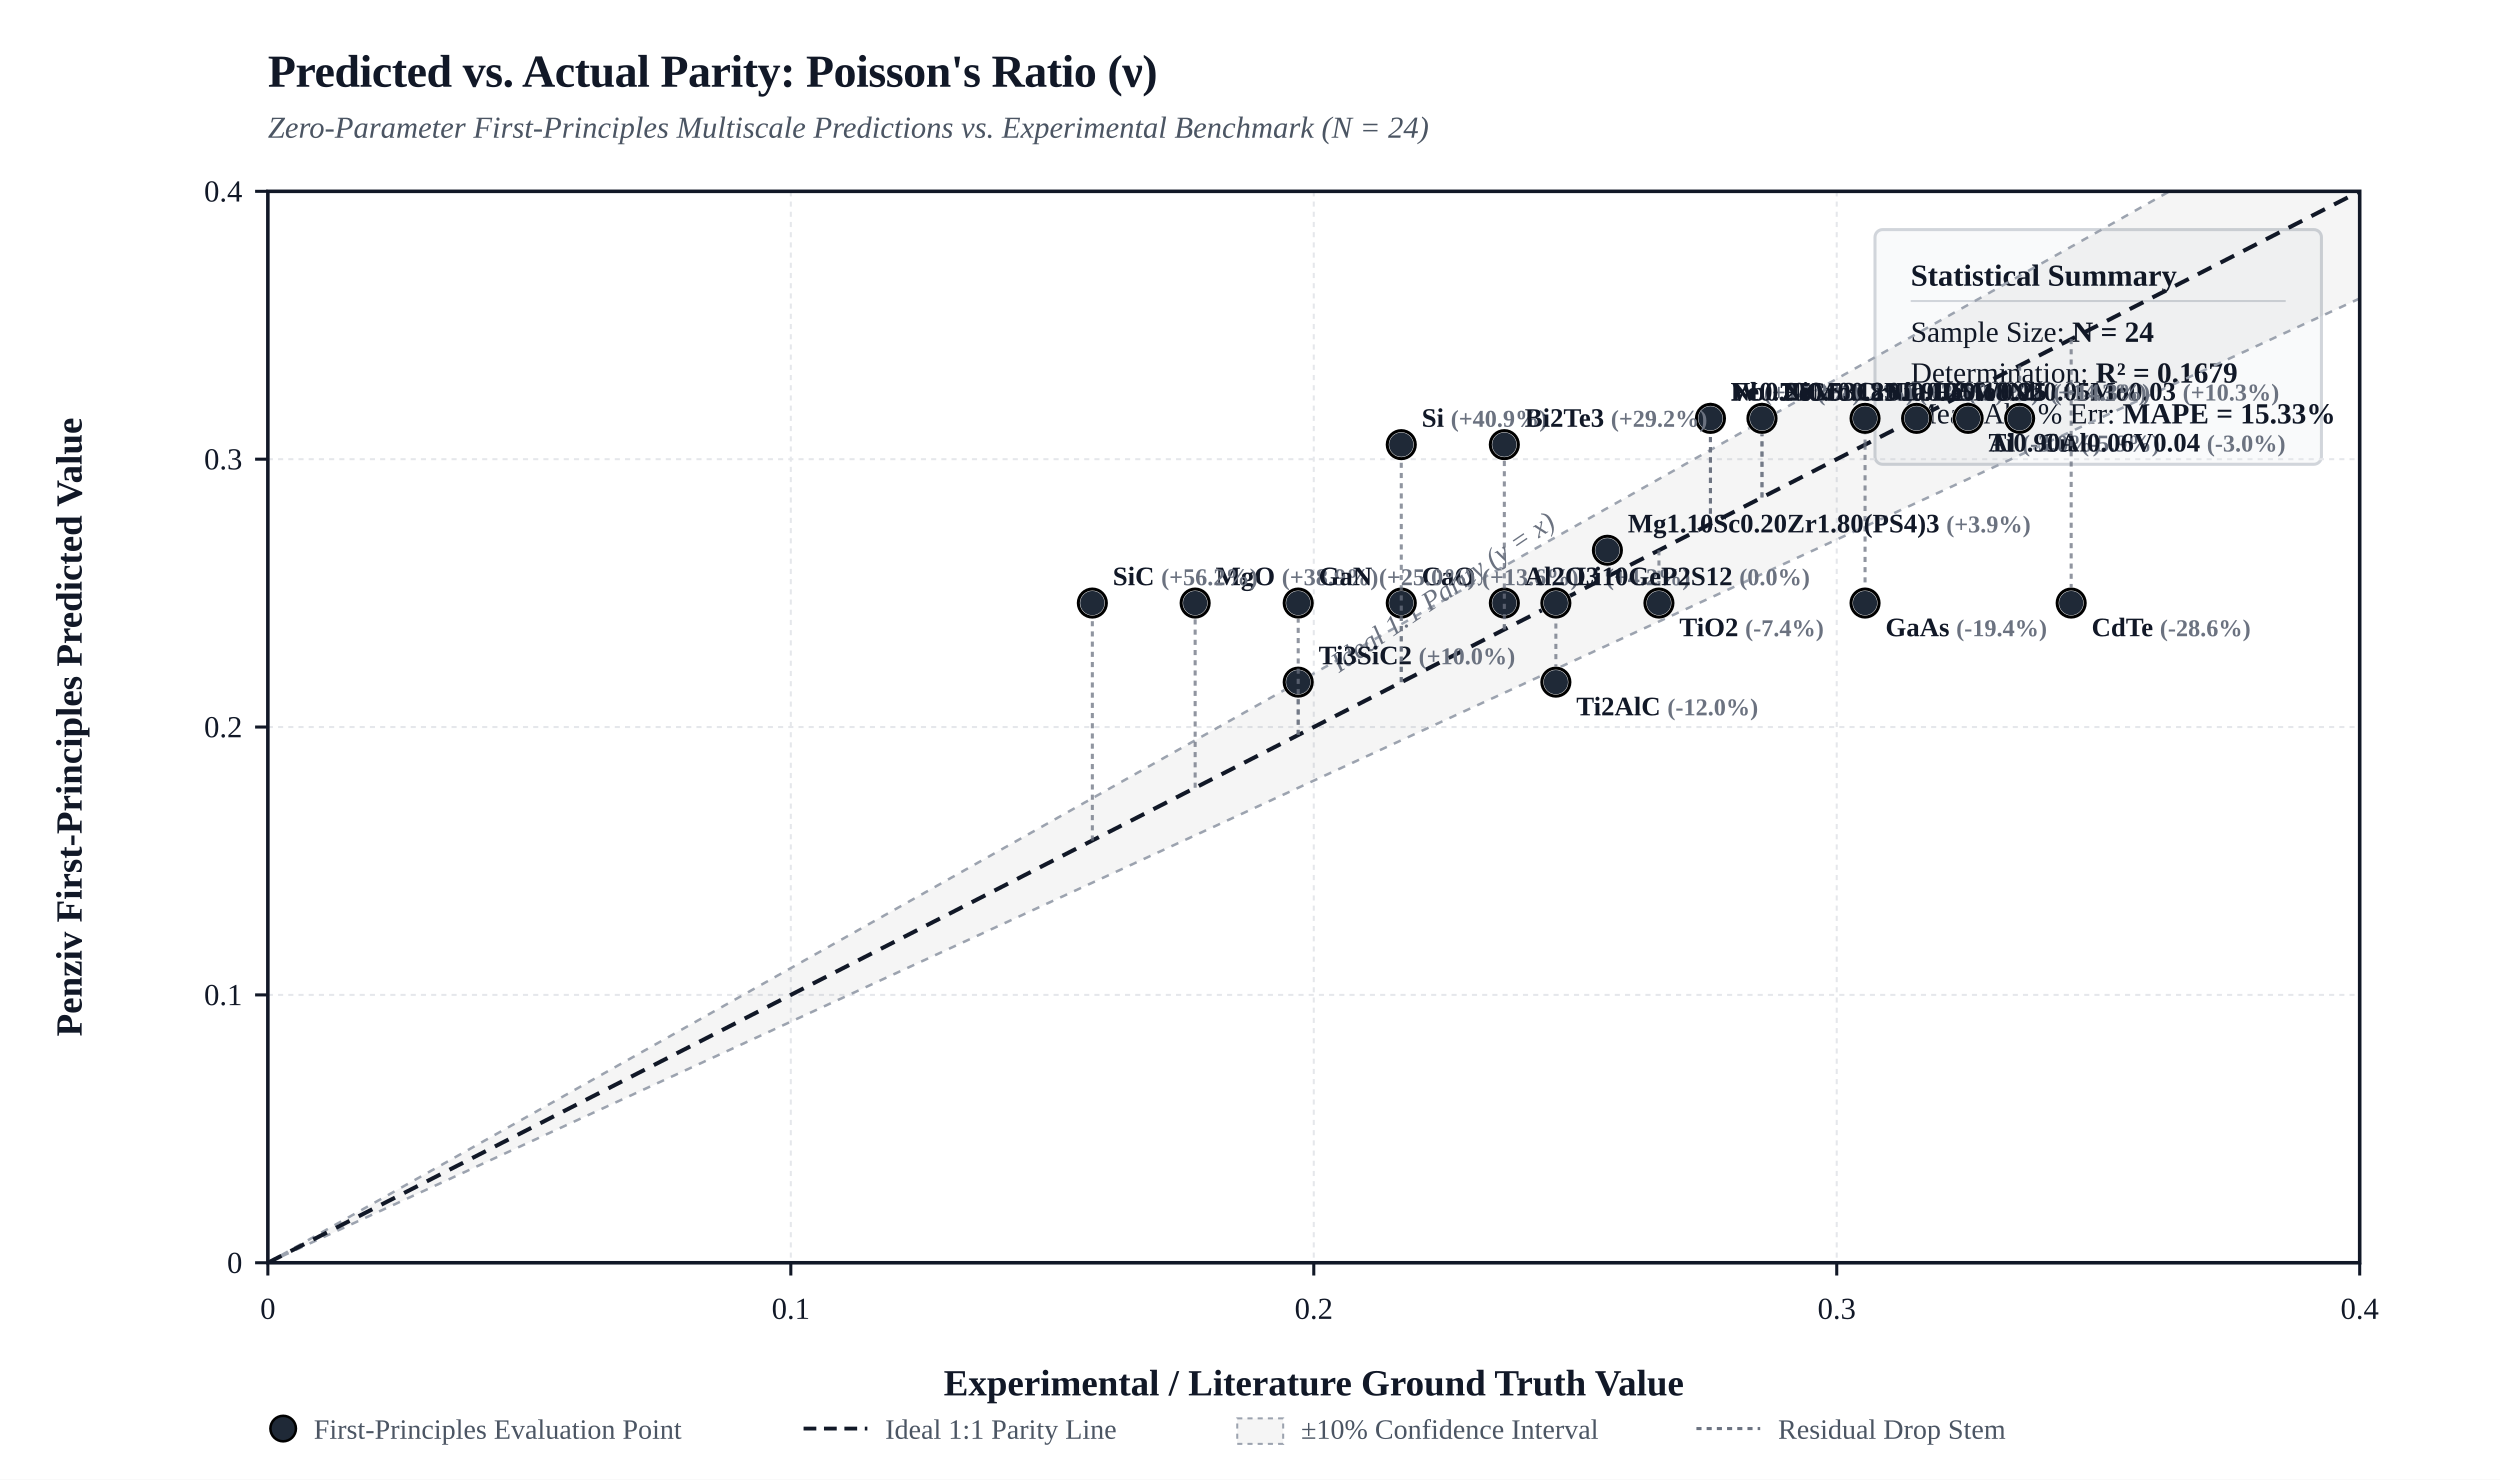
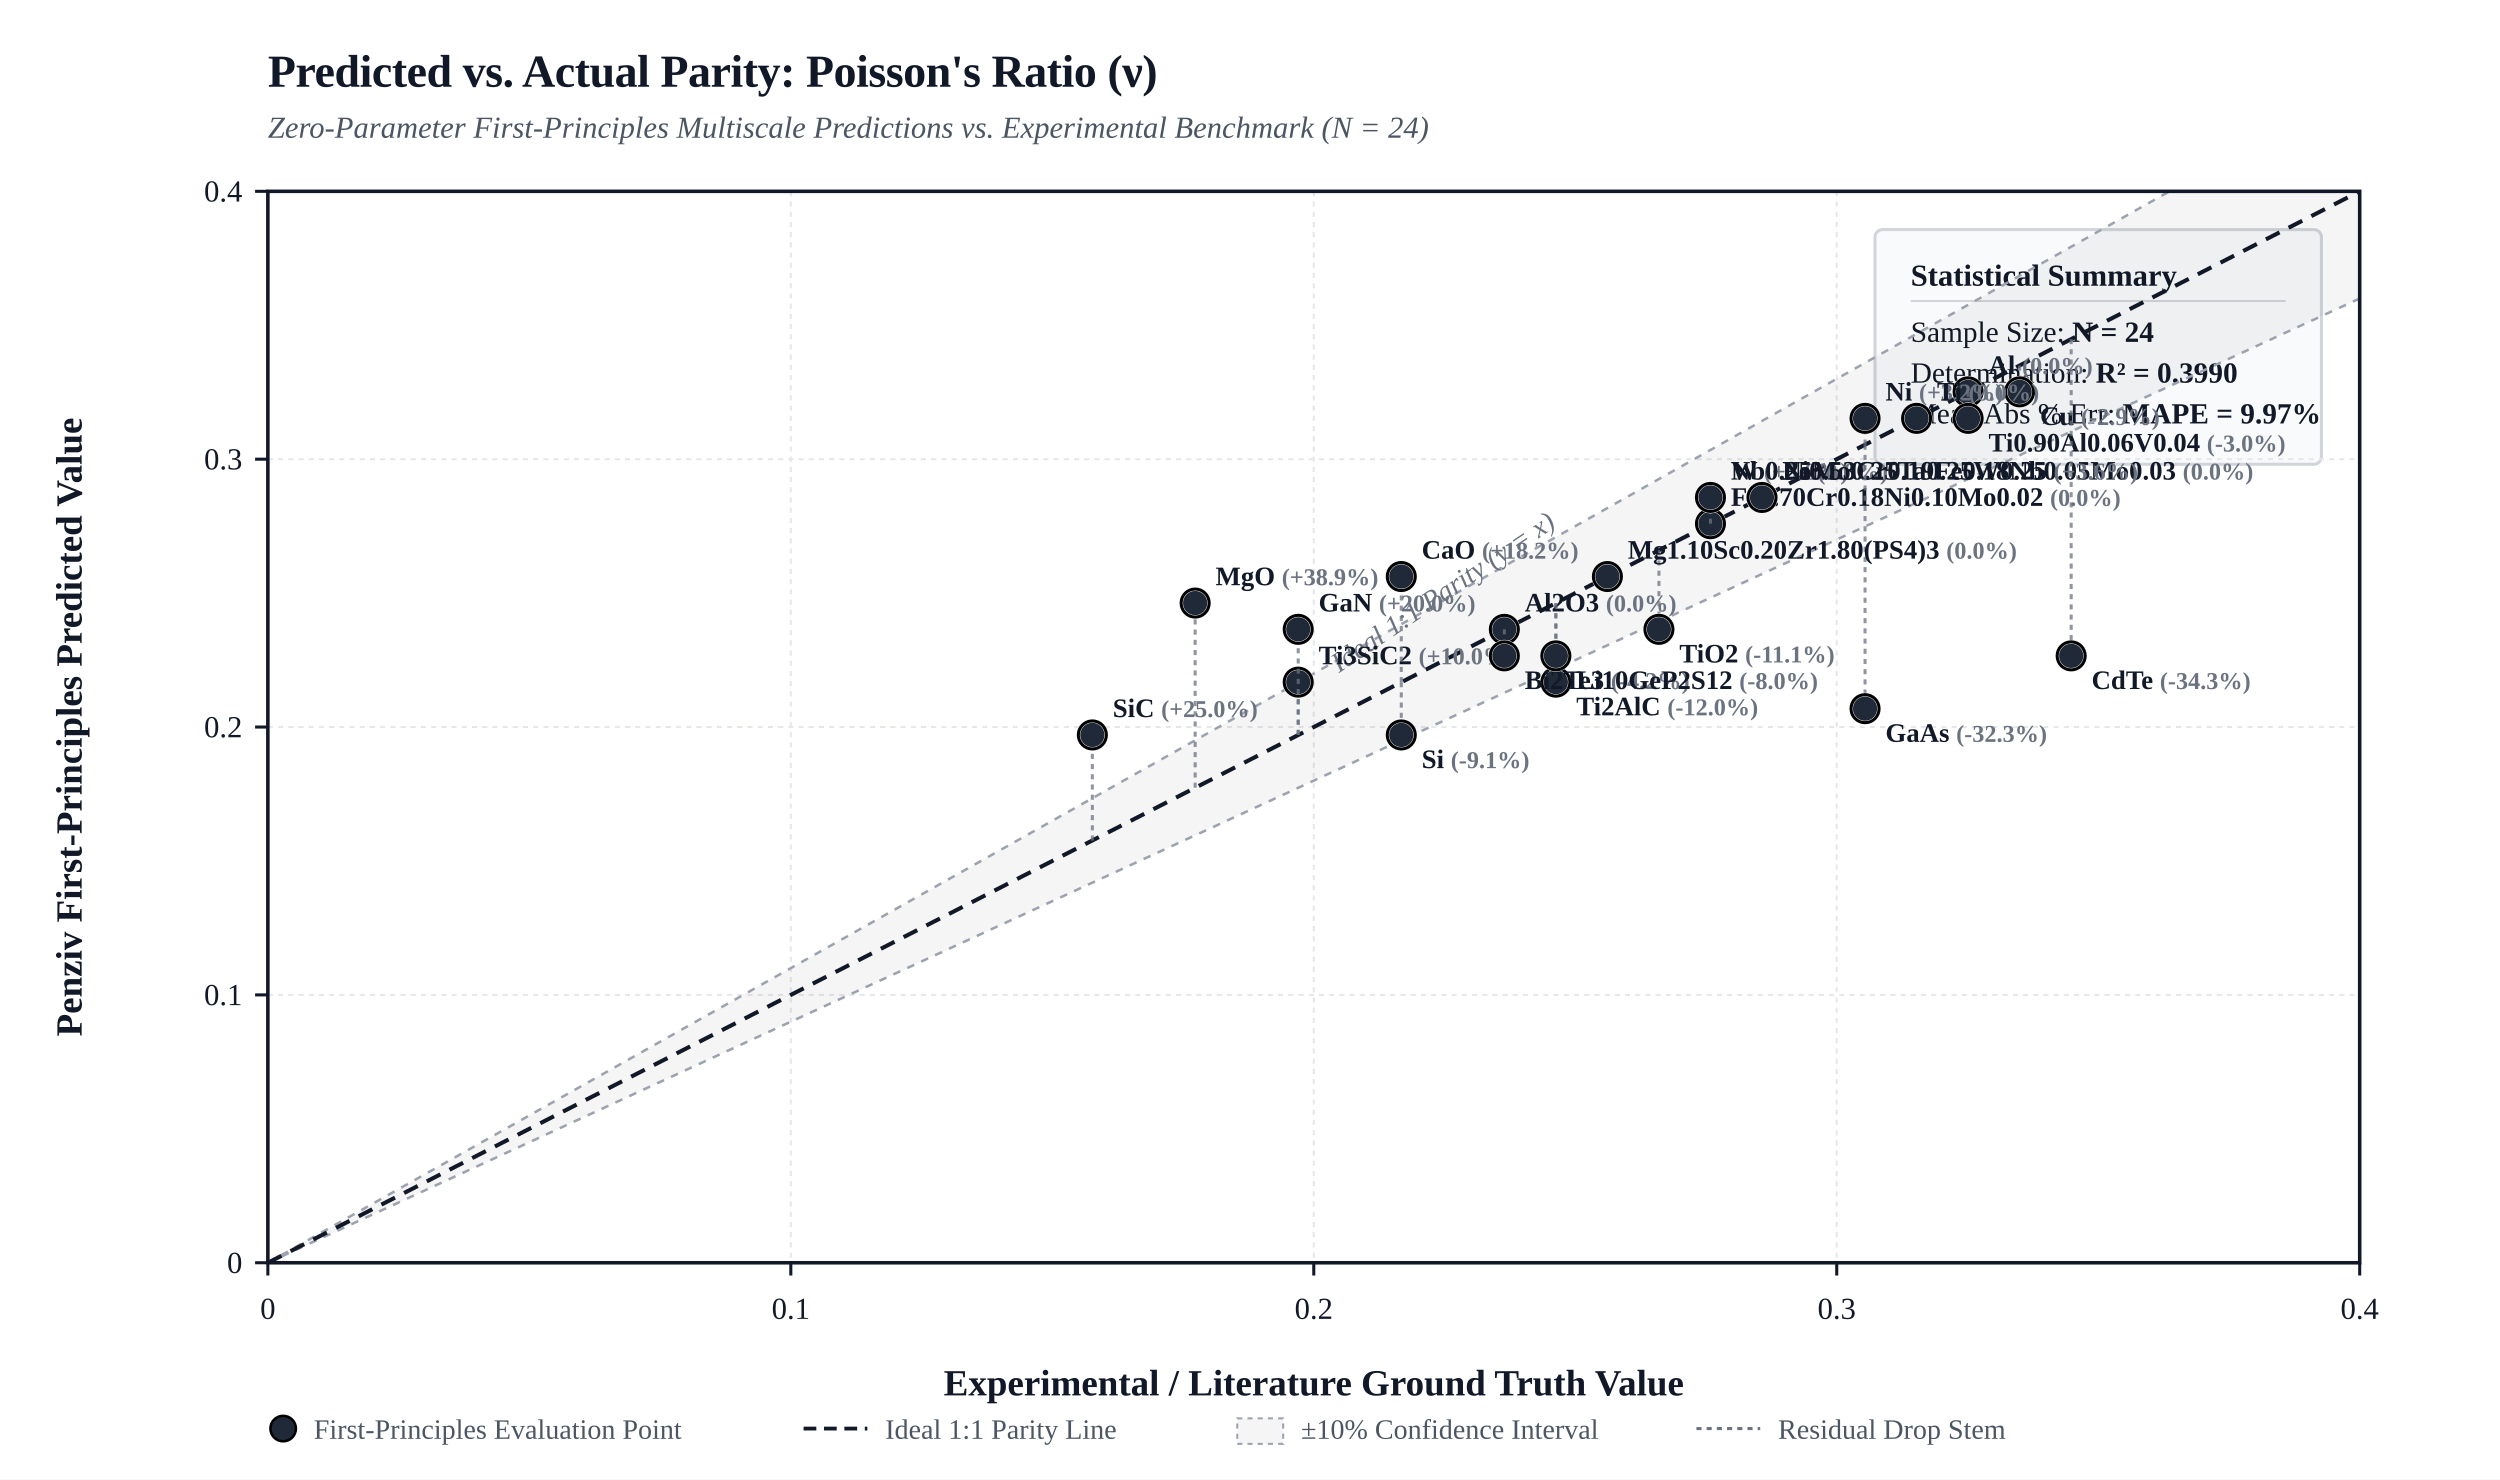
<svg xmlns="http://www.w3.org/2000/svg" viewBox="0 0 980 580" width="100%" height="auto" style="background-color: #FFFFFF; border: 1px solid #E5E7EB; border-radius: 4px; font-family: 'Times New Roman', Times, 'DejaVu Serif', 'TeX Gyre Termes', Georgia, serif;">
  <defs>
    <clipPath id="plotClip">
      <rect x="105" y="75" width="820" height="420" />
    </clipPath>
  </defs>
  <rect x="0" y="0" width="980" height="580" fill="#FFFFFF" />
  <text x="105" y="34" fill="#111827" font-size="18" font-weight="bold" letter-spacing="-0.01em">Predicted vs. Actual Parity: Poisson's Ratio (ν)</text>
  <text x="105" y="54" fill="#4B5563" font-size="12" font-style="italic">Zero-Parameter First-Principles Multiscale Predictions vs. Experimental Benchmark (N = 24)</text>
  <g transform="translate(735, 90)">
    <rect width="175" height="92" rx="3" fill="#F9FAFB" stroke="#D1D5DB" stroke-width="1.2" />
    <text x="14" y="22" fill="#111827" font-size="12" font-weight="bold">Statistical Summary</text>
    <line x1="14" y1="28" x2="161" y2="28" stroke="#D1D5DB" stroke-width="0.8" />
    <text x="14" y="44" fill="#111827" font-size="11.5">Sample Size: <tspan font-weight="bold">N = 24</tspan>
    </text>
-     <text x="14" y="60" fill="#111827" font-size="11.5">Determination: <tspan font-weight="bold">R² = 0.1679</tspan>
+     <text x="14" y="60" fill="#111827" font-size="11.5">Determination: <tspan font-weight="bold">R² = 0.3990</tspan>
    </text>
-     <text x="14" y="76" fill="#111827" font-size="11.5">Mean Abs % Err: <tspan font-weight="bold">MAPE = 15.33%</tspan>
+     <text x="14" y="76" fill="#111827" font-size="11.5">Mean Abs % Err: <tspan font-weight="bold">MAPE = 9.97%</tspan>
    </text>
  </g>
  <line x1="105.0" y1="75" x2="105.0" y2="495" stroke="#E5E7EB" stroke-width="0.8" stroke-dasharray="2,2" />
  <line x1="105" y1="495.0" x2="925" y2="495.0" stroke="#E5E7EB" stroke-width="0.8" stroke-dasharray="2,2" />
  <line x1="100" y1="495.0" x2="105" y2="495.0" stroke="#111827" stroke-width="1.2" />
  <text x="95" y="499.0" fill="#111827" font-size="12" font-weight="500" text-anchor="end">0</text>
  <line x1="105.0" y1="495" x2="105.0" y2="500" stroke="#111827" stroke-width="1.2" />
  <text x="105.0" y="517.0" fill="#111827" font-size="12" font-weight="500" text-anchor="middle">0</text>
  <line x1="310.0" y1="75" x2="310.0" y2="495" stroke="#E5E7EB" stroke-width="0.8" stroke-dasharray="2,2" />
  <line x1="105" y1="390.0" x2="925" y2="390.0" stroke="#E5E7EB" stroke-width="0.8" stroke-dasharray="2,2" />
  <line x1="100" y1="390.0" x2="105" y2="390.0" stroke="#111827" stroke-width="1.2" />
  <text x="95" y="394.0" fill="#111827" font-size="12" font-weight="500" text-anchor="end">0.1</text>
  <line x1="310.0" y1="495" x2="310.0" y2="500" stroke="#111827" stroke-width="1.2" />
  <text x="310.0" y="517.0" fill="#111827" font-size="12" font-weight="500" text-anchor="middle">0.1</text>
  <line x1="515.0" y1="75" x2="515.0" y2="495" stroke="#E5E7EB" stroke-width="0.8" stroke-dasharray="2,2" />
  <line x1="105" y1="285.0" x2="925" y2="285.0" stroke="#E5E7EB" stroke-width="0.8" stroke-dasharray="2,2" />
  <line x1="100" y1="285.0" x2="105" y2="285.0" stroke="#111827" stroke-width="1.2" />
  <text x="95" y="289.0" fill="#111827" font-size="12" font-weight="500" text-anchor="end">0.2</text>
  <line x1="515.0" y1="495" x2="515.0" y2="500" stroke="#111827" stroke-width="1.2" />
  <text x="515.0" y="517.0" fill="#111827" font-size="12" font-weight="500" text-anchor="middle">0.2</text>
  <line x1="720.0" y1="75" x2="720.0" y2="495" stroke="#E5E7EB" stroke-width="0.8" stroke-dasharray="2,2" />
  <line x1="105" y1="180.0" x2="925" y2="180.0" stroke="#E5E7EB" stroke-width="0.8" stroke-dasharray="2,2" />
  <line x1="100" y1="180.0" x2="105" y2="180.0" stroke="#111827" stroke-width="1.2" />
  <text x="95" y="184.0" fill="#111827" font-size="12" font-weight="500" text-anchor="end">0.3</text>
  <line x1="720.0" y1="495" x2="720.0" y2="500" stroke="#111827" stroke-width="1.2" />
  <text x="720.0" y="517.0" fill="#111827" font-size="12" font-weight="500" text-anchor="middle">0.3</text>
  <line x1="925.0" y1="75" x2="925.0" y2="495" stroke="#E5E7EB" stroke-width="0.8" stroke-dasharray="2,2" />
  <line x1="105" y1="75.0" x2="925" y2="75.0" stroke="#E5E7EB" stroke-width="0.8" stroke-dasharray="2,2" />
  <line x1="100" y1="75.0" x2="105" y2="75.0" stroke="#111827" stroke-width="1.2" />
  <text x="95" y="79.0" fill="#111827" font-size="12" font-weight="500" text-anchor="end">0.4</text>
  <line x1="925.0" y1="495" x2="925.0" y2="500" stroke="#111827" stroke-width="1.2" />
  <text x="925.0" y="517.0" fill="#111827" font-size="12" font-weight="500" text-anchor="middle">0.4</text>
  <polygon points="105.0,495.0 925.0,33.0 925.0,117.0 105.0,495.0" fill="rgba(0, 0, 0, 0.04)" clip-path="url(#plotClip)" />
  <line x1="105.0" y1="495.0" x2="925.0" y2="33.0" stroke="#9CA3AF" stroke-width="1.0" stroke-dasharray="3,3" clip-path="url(#plotClip)" />
  <line x1="105.0" y1="495.0" x2="925.0" y2="117.0" stroke="#9CA3AF" stroke-width="1.0" stroke-dasharray="3,3" clip-path="url(#plotClip)" />
  <line x1="105.0" y1="495.0" x2="925.0" y2="75.0" stroke="#111827" stroke-width="1.6" stroke-dasharray="6,4" clip-path="url(#plotClip)" />
  <text x="535.0" y="273.0" fill="#6B7280" font-size="11" font-style="italic" transform="rotate(-34 515.0 285.0)">Ideal 1:1 Parity (y = x)</text>
  <rect x="105" y="75" width="820" height="420" fill="none" stroke="#111827" stroke-width="1.4" />
  <text x="515.0" y="547.0" fill="#111827" font-size="14.5" font-weight="bold" text-anchor="middle">Experimental / Literature Ground Truth Value</text>
  <text x="32" y="285.0" fill="#111827" font-size="14.5" font-weight="bold" text-anchor="middle" transform="rotate(-90 32 285.0)">Penziv First-Principles Predicted Value</text>
-   <line x1="791.7" y1="143.3" x2="791.7" y2="164.0" stroke="#6B7280" stroke-width="1.2" stroke-dasharray="2,2" opacity="0.75" clip-path="url(#plotClip)" />
-   <circle cx="791.7" cy="164.0" r="5.5" fill="#1F2937" stroke="#FFFFFF" stroke-width="1.5" />
-   <circle cx="791.7" cy="164.0" r="5.5" fill="none" stroke="#000000" stroke-width="1.2" />
-   <text x="799.7" y="177.0" fill="#111827" font-size="10.5" font-weight="600" text-anchor="start">Cu <tspan fill="#6B7280" font-size="9.5">(-5.9%)</tspan>
+   <line x1="791.7" y1="143.3" x2="791.7" y2="153.6" stroke="#6B7280" stroke-width="1.2" stroke-dasharray="2,2" opacity="0.75" clip-path="url(#plotClip)" />
+   <circle cx="791.7" cy="153.6" r="5.5" fill="#1F2937" stroke="#FFFFFF" stroke-width="1.5" />
+   <circle cx="791.7" cy="153.6" r="5.5" fill="none" stroke="#000000" stroke-width="1.2" />
+   <text x="799.7" y="166.6" fill="#111827" font-size="10.5" font-weight="600" text-anchor="start">Cu <tspan fill="#6B7280" font-size="9.5">(-2.9%)</tspan>
  </text>
-   <line x1="771.5" y1="153.6" x2="771.5" y2="164.0" stroke="#6B7280" stroke-width="1.2" stroke-dasharray="2,2" opacity="0.75" clip-path="url(#plotClip)" />
-   <circle cx="771.5" cy="164.0" r="5.5" fill="#1F2937" stroke="#FFFFFF" stroke-width="1.5" />
-   <circle cx="771.5" cy="164.0" r="5.5" fill="none" stroke="#000000" stroke-width="1.2" />
-   <text x="779.5" y="177.0" fill="#111827" font-size="10.5" font-weight="600" text-anchor="start">Al <tspan fill="#6B7280" font-size="9.5">(-3.0%)</tspan>
+   <line x1="771.5" y1="153.6" x2="771.5" y2="153.6" stroke="#6B7280" stroke-width="1.2" stroke-dasharray="2,2" opacity="0.75" clip-path="url(#plotClip)" />
+   <circle cx="771.5" cy="153.6" r="5.5" fill="#1F2937" stroke="#FFFFFF" stroke-width="1.5" />
+   <circle cx="771.5" cy="153.6" r="5.5" fill="none" stroke="#000000" stroke-width="1.2" />
+   <text x="779.5" y="146.6" fill="#111827" font-size="10.5" font-weight="600" text-anchor="start">Al <tspan fill="#6B7280" font-size="9.5">(0.0%)</tspan>
  </text>
  <line x1="731.1" y1="174.3" x2="731.1" y2="164.0" stroke="#6B7280" stroke-width="1.2" stroke-dasharray="2,2" opacity="0.75" clip-path="url(#plotClip)" />
  <circle cx="731.1" cy="164.0" r="5.5" fill="#1F2937" stroke="#FFFFFF" stroke-width="1.5" />
  <circle cx="731.1" cy="164.0" r="5.5" fill="none" stroke="#000000" stroke-width="1.2" />
  <text x="739.1" y="157.0" fill="#111827" font-size="10.5" font-weight="600" text-anchor="start">Ni <tspan fill="#6B7280" font-size="9.5">(+3.2%)</tspan>
  </text>
  <line x1="751.3" y1="164.0" x2="751.3" y2="164.0" stroke="#6B7280" stroke-width="1.2" stroke-dasharray="2,2" opacity="0.75" clip-path="url(#plotClip)" />
  <circle cx="751.3" cy="164.0" r="5.5" fill="#1F2937" stroke="#FFFFFF" stroke-width="1.5" />
  <circle cx="751.3" cy="164.0" r="5.5" fill="none" stroke="#000000" stroke-width="1.2" />
  <text x="759.3" y="157.0" fill="#111827" font-size="10.5" font-weight="600" text-anchor="start">Ti <tspan fill="#6B7280" font-size="9.5">(0.0%)</tspan>
  </text>
-   <line x1="670.5" y1="205.3" x2="670.5" y2="164.0" stroke="#6B7280" stroke-width="1.2" stroke-dasharray="2,2" opacity="0.75" clip-path="url(#plotClip)" />
-   <circle cx="670.5" cy="164.0" r="5.5" fill="#1F2937" stroke="#FFFFFF" stroke-width="1.5" />
-   <circle cx="670.5" cy="164.0" r="5.5" fill="none" stroke="#000000" stroke-width="1.2" />
-   <text x="678.5" y="157.0" fill="#111827" font-size="10.5" font-weight="600" text-anchor="start">W <tspan fill="#6B7280" font-size="9.5">(+14.3%)</tspan>
+   <line x1="670.5" y1="205.3" x2="670.5" y2="195.0" stroke="#6B7280" stroke-width="1.2" stroke-dasharray="2,2" opacity="0.75" clip-path="url(#plotClip)" />
+   <circle cx="670.5" cy="195.0" r="5.5" fill="#1F2937" stroke="#FFFFFF" stroke-width="1.5" />
+   <circle cx="670.5" cy="195.0" r="5.5" fill="none" stroke="#000000" stroke-width="1.2" />
+   <text x="678.5" y="188.0" fill="#111827" font-size="10.5" font-weight="600" text-anchor="start">W <tspan fill="#6B7280" font-size="9.5">(+3.6%)</tspan>
  </text>
-   <line x1="690.7" y1="195.0" x2="690.7" y2="164.0" stroke="#6B7280" stroke-width="1.2" stroke-dasharray="2,2" opacity="0.75" clip-path="url(#plotClip)" />
-   <circle cx="690.7" cy="164.0" r="5.5" fill="#1F2937" stroke="#FFFFFF" stroke-width="1.5" />
-   <circle cx="690.7" cy="164.0" r="5.5" fill="none" stroke="#000000" stroke-width="1.2" />
-   <text x="698.7" y="157.0" fill="#111827" font-size="10.5" font-weight="600" text-anchor="start">Fe <tspan fill="#6B7280" font-size="9.5">(+10.3%)</tspan>
+   <line x1="690.7" y1="195.0" x2="690.7" y2="195.0" stroke="#6B7280" stroke-width="1.2" stroke-dasharray="2,2" opacity="0.75" clip-path="url(#plotClip)" />
+   <circle cx="690.7" cy="195.0" r="5.5" fill="#1F2937" stroke="#FFFFFF" stroke-width="1.5" />
+   <circle cx="690.7" cy="195.0" r="5.5" fill="none" stroke="#000000" stroke-width="1.2" />
+   <text x="698.7" y="188.0" fill="#111827" font-size="10.5" font-weight="600" text-anchor="start">Fe <tspan fill="#6B7280" font-size="9.5">(0.0%)</tspan>
  </text>
-   <line x1="670.5" y1="205.3" x2="670.5" y2="164.0" stroke="#6B7280" stroke-width="1.2" stroke-dasharray="2,2" opacity="0.75" clip-path="url(#plotClip)" />
-   <circle cx="670.5" cy="164.0" r="5.5" fill="#1F2937" stroke="#FFFFFF" stroke-width="1.5" />
-   <circle cx="670.5" cy="164.0" r="5.5" fill="none" stroke="#000000" stroke-width="1.2" />
-   <text x="678.5" y="157.0" fill="#111827" font-size="10.5" font-weight="600" text-anchor="start">Fe0.70Cr0.18Ni0.10Mo0.02 <tspan fill="#6B7280" font-size="9.5">(+14.3%)</tspan>
+   <line x1="670.5" y1="205.3" x2="670.5" y2="205.3" stroke="#6B7280" stroke-width="1.2" stroke-dasharray="2,2" opacity="0.75" clip-path="url(#plotClip)" />
+   <circle cx="670.5" cy="205.3" r="5.5" fill="#1F2937" stroke="#FFFFFF" stroke-width="1.5" />
+   <circle cx="670.5" cy="205.3" r="5.5" fill="none" stroke="#000000" stroke-width="1.2" />
+   <text x="678.5" y="198.3" fill="#111827" font-size="10.5" font-weight="600" text-anchor="start">Fe0.70Cr0.18Ni0.10Mo0.02 <tspan fill="#6B7280" font-size="9.5">(0.0%)</tspan>
  </text>
-   <line x1="690.7" y1="195.0" x2="690.7" y2="164.0" stroke="#6B7280" stroke-width="1.2" stroke-dasharray="2,2" opacity="0.75" clip-path="url(#plotClip)" />
-   <circle cx="690.7" cy="164.0" r="5.5" fill="#1F2937" stroke="#FFFFFF" stroke-width="1.5" />
-   <circle cx="690.7" cy="164.0" r="5.5" fill="none" stroke="#000000" stroke-width="1.2" />
-   <text x="698.7" y="157.0" fill="#111827" font-size="10.5" font-weight="600" text-anchor="start">Ni0.53Cr0.19Fe0.18Nb0.05Mo0.03 <tspan fill="#6B7280" font-size="9.5">(+10.3%)</tspan>
+   <line x1="690.7" y1="195.0" x2="690.7" y2="195.0" stroke="#6B7280" stroke-width="1.2" stroke-dasharray="2,2" opacity="0.75" clip-path="url(#plotClip)" />
+   <circle cx="690.7" cy="195.0" r="5.5" fill="#1F2937" stroke="#FFFFFF" stroke-width="1.5" />
+   <circle cx="690.7" cy="195.0" r="5.5" fill="none" stroke="#000000" stroke-width="1.2" />
+   <text x="698.7" y="188.0" fill="#111827" font-size="10.5" font-weight="600" text-anchor="start">Ni0.53Cr0.19Fe0.18Nb0.05Mo0.03 <tspan fill="#6B7280" font-size="9.5">(0.0%)</tspan>
  </text>
  <line x1="771.5" y1="153.6" x2="771.5" y2="164.0" stroke="#6B7280" stroke-width="1.2" stroke-dasharray="2,2" opacity="0.75" clip-path="url(#plotClip)" />
  <circle cx="771.5" cy="164.0" r="5.5" fill="#1F2937" stroke="#FFFFFF" stroke-width="1.5" />
  <circle cx="771.5" cy="164.0" r="5.5" fill="none" stroke="#000000" stroke-width="1.2" />
  <text x="779.5" y="177.0" fill="#111827" font-size="10.5" font-weight="600" text-anchor="start">Ti0.90Al0.06V0.04 <tspan fill="#6B7280" font-size="9.5">(-3.0%)</tspan>
  </text>
-   <line x1="670.5" y1="205.3" x2="670.5" y2="164.0" stroke="#6B7280" stroke-width="1.2" stroke-dasharray="2,2" opacity="0.75" clip-path="url(#plotClip)" />
-   <circle cx="670.5" cy="164.0" r="5.5" fill="#1F2937" stroke="#FFFFFF" stroke-width="1.5" />
-   <circle cx="670.5" cy="164.0" r="5.5" fill="none" stroke="#000000" stroke-width="1.2" />
-   <text x="678.5" y="157.0" fill="#111827" font-size="10.5" font-weight="600" text-anchor="start">Nb0.25Mo0.25Ta0.25W0.25 <tspan fill="#6B7280" font-size="9.5">(+14.3%)</tspan>
+   <line x1="670.5" y1="205.3" x2="670.5" y2="195.0" stroke="#6B7280" stroke-width="1.2" stroke-dasharray="2,2" opacity="0.75" clip-path="url(#plotClip)" />
+   <circle cx="670.5" cy="195.0" r="5.5" fill="#1F2937" stroke="#FFFFFF" stroke-width="1.5" />
+   <circle cx="670.5" cy="195.0" r="5.5" fill="none" stroke="#000000" stroke-width="1.2" />
+   <text x="678.5" y="188.0" fill="#111827" font-size="10.5" font-weight="600" text-anchor="start">Nb0.25Mo0.25Ta0.25W0.25 <tspan fill="#6B7280" font-size="9.5">(+3.6%)</tspan>
  </text>
  <line x1="508.9" y1="288.1" x2="508.9" y2="267.4" stroke="#6B7280" stroke-width="1.2" stroke-dasharray="2,2" opacity="0.75" clip-path="url(#plotClip)" />
  <circle cx="508.9" cy="267.4" r="5.5" fill="#1F2937" stroke="#FFFFFF" stroke-width="1.5" />
  <circle cx="508.9" cy="267.4" r="5.5" fill="none" stroke="#000000" stroke-width="1.2" />
  <text x="516.9" y="260.4" fill="#111827" font-size="10.5" font-weight="600" text-anchor="start">Ti3SiC2 <tspan fill="#6B7280" font-size="9.5">(+10.0%)</tspan>
  </text>
  <line x1="609.9" y1="236.4" x2="609.9" y2="267.4" stroke="#6B7280" stroke-width="1.2" stroke-dasharray="2,2" opacity="0.75" clip-path="url(#plotClip)" />
  <circle cx="609.9" cy="267.4" r="5.5" fill="#1F2937" stroke="#FFFFFF" stroke-width="1.5" />
  <circle cx="609.9" cy="267.4" r="5.5" fill="none" stroke="#000000" stroke-width="1.2" />
  <text x="617.9" y="280.4" fill="#111827" font-size="10.5" font-weight="600" text-anchor="start">Ti2AlC <tspan fill="#6B7280" font-size="9.5">(-12.0%)</tspan>
  </text>
-   <line x1="549.3" y1="267.4" x2="549.3" y2="236.4" stroke="#6B7280" stroke-width="1.2" stroke-dasharray="2,2" opacity="0.75" clip-path="url(#plotClip)" />
-   <circle cx="549.3" cy="236.4" r="5.5" fill="#1F2937" stroke="#FFFFFF" stroke-width="1.5" />
-   <circle cx="549.3" cy="236.4" r="5.5" fill="none" stroke="#000000" stroke-width="1.2" />
-   <text x="557.3" y="229.4" fill="#111827" font-size="10.5" font-weight="600" text-anchor="start">CaO <tspan fill="#6B7280" font-size="9.5">(+13.6%)</tspan>
+   <line x1="549.3" y1="267.4" x2="549.3" y2="226.0" stroke="#6B7280" stroke-width="1.2" stroke-dasharray="2,2" opacity="0.75" clip-path="url(#plotClip)" />
+   <circle cx="549.3" cy="226.0" r="5.5" fill="#1F2937" stroke="#FFFFFF" stroke-width="1.5" />
+   <circle cx="549.3" cy="226.0" r="5.5" fill="none" stroke="#000000" stroke-width="1.2" />
+   <text x="557.3" y="219.0" fill="#111827" font-size="10.5" font-weight="600" text-anchor="start">CaO <tspan fill="#6B7280" font-size="9.5">(+18.2%)</tspan>
  </text>
  <line x1="468.5" y1="308.8" x2="468.5" y2="236.4" stroke="#6B7280" stroke-width="1.2" stroke-dasharray="2,2" opacity="0.75" clip-path="url(#plotClip)" />
  <circle cx="468.5" cy="236.4" r="5.5" fill="#1F2937" stroke="#FFFFFF" stroke-width="1.5" />
  <circle cx="468.5" cy="236.4" r="5.5" fill="none" stroke="#000000" stroke-width="1.2" />
  <text x="476.5" y="229.4" fill="#111827" font-size="10.5" font-weight="600" text-anchor="start">MgO <tspan fill="#6B7280" font-size="9.5">(+38.9%)</tspan>
  </text>
-   <line x1="589.7" y1="246.7" x2="589.7" y2="236.4" stroke="#6B7280" stroke-width="1.2" stroke-dasharray="2,2" opacity="0.75" clip-path="url(#plotClip)" />
-   <circle cx="589.7" cy="236.4" r="5.5" fill="#1F2937" stroke="#FFFFFF" stroke-width="1.5" />
-   <circle cx="589.7" cy="236.4" r="5.5" fill="none" stroke="#000000" stroke-width="1.2" />
-   <text x="597.7" y="229.4" fill="#111827" font-size="10.5" font-weight="600" text-anchor="start">Al2O3 <tspan fill="#6B7280" font-size="9.5">(+4.2%)</tspan>
+   <line x1="589.7" y1="246.7" x2="589.7" y2="246.7" stroke="#6B7280" stroke-width="1.2" stroke-dasharray="2,2" opacity="0.75" clip-path="url(#plotClip)" />
+   <circle cx="589.7" cy="246.7" r="5.5" fill="#1F2937" stroke="#FFFFFF" stroke-width="1.5" />
+   <circle cx="589.7" cy="246.7" r="5.5" fill="none" stroke="#000000" stroke-width="1.2" />
+   <text x="597.7" y="239.7" fill="#111827" font-size="10.5" font-weight="600" text-anchor="start">Al2O3 <tspan fill="#6B7280" font-size="9.5">(0.0%)</tspan>
  </text>
-   <line x1="650.3" y1="215.7" x2="650.3" y2="236.4" stroke="#6B7280" stroke-width="1.2" stroke-dasharray="2,2" opacity="0.75" clip-path="url(#plotClip)" />
-   <circle cx="650.3" cy="236.4" r="5.5" fill="#1F2937" stroke="#FFFFFF" stroke-width="1.5" />
-   <circle cx="650.3" cy="236.4" r="5.5" fill="none" stroke="#000000" stroke-width="1.2" />
-   <text x="658.3" y="249.4" fill="#111827" font-size="10.5" font-weight="600" text-anchor="start">TiO2 <tspan fill="#6B7280" font-size="9.5">(-7.4%)</tspan>
+   <line x1="650.3" y1="215.7" x2="650.3" y2="246.7" stroke="#6B7280" stroke-width="1.2" stroke-dasharray="2,2" opacity="0.75" clip-path="url(#plotClip)" />
+   <circle cx="650.3" cy="246.7" r="5.5" fill="#1F2937" stroke="#FFFFFF" stroke-width="1.5" />
+   <circle cx="650.3" cy="246.7" r="5.5" fill="none" stroke="#000000" stroke-width="1.2" />
+   <text x="658.3" y="259.7" fill="#111827" font-size="10.5" font-weight="600" text-anchor="start">TiO2 <tspan fill="#6B7280" font-size="9.5">(-11.1%)</tspan>
  </text>
-   <line x1="428.2" y1="329.5" x2="428.2" y2="236.4" stroke="#6B7280" stroke-width="1.2" stroke-dasharray="2,2" opacity="0.75" clip-path="url(#plotClip)" />
-   <circle cx="428.2" cy="236.4" r="5.5" fill="#1F2937" stroke="#FFFFFF" stroke-width="1.5" />
-   <circle cx="428.2" cy="236.4" r="5.5" fill="none" stroke="#000000" stroke-width="1.2" />
-   <text x="436.2" y="229.4" fill="#111827" font-size="10.5" font-weight="600" text-anchor="start">SiC <tspan fill="#6B7280" font-size="9.5">(+56.2%)</tspan>
+   <line x1="428.2" y1="329.5" x2="428.2" y2="288.1" stroke="#6B7280" stroke-width="1.2" stroke-dasharray="2,2" opacity="0.75" clip-path="url(#plotClip)" />
+   <circle cx="428.2" cy="288.1" r="5.5" fill="#1F2937" stroke="#FFFFFF" stroke-width="1.5" />
+   <circle cx="428.2" cy="288.1" r="5.5" fill="none" stroke="#000000" stroke-width="1.2" />
+   <text x="436.2" y="281.1" fill="#111827" font-size="10.5" font-weight="600" text-anchor="start">SiC <tspan fill="#6B7280" font-size="9.5">(+25.0%)</tspan>
  </text>
-   <line x1="508.9" y1="288.1" x2="508.9" y2="236.4" stroke="#6B7280" stroke-width="1.2" stroke-dasharray="2,2" opacity="0.75" clip-path="url(#plotClip)" />
-   <circle cx="508.9" cy="236.4" r="5.5" fill="#1F2937" stroke="#FFFFFF" stroke-width="1.5" />
-   <circle cx="508.9" cy="236.4" r="5.5" fill="none" stroke="#000000" stroke-width="1.2" />
-   <text x="516.9" y="229.4" fill="#111827" font-size="10.5" font-weight="600" text-anchor="start">GaN <tspan fill="#6B7280" font-size="9.5">(+25.0%)</tspan>
+   <line x1="508.9" y1="288.1" x2="508.9" y2="246.7" stroke="#6B7280" stroke-width="1.2" stroke-dasharray="2,2" opacity="0.75" clip-path="url(#plotClip)" />
+   <circle cx="508.9" cy="246.7" r="5.5" fill="#1F2937" stroke="#FFFFFF" stroke-width="1.5" />
+   <circle cx="508.9" cy="246.7" r="5.5" fill="none" stroke="#000000" stroke-width="1.2" />
+   <text x="516.9" y="239.7" fill="#111827" font-size="10.5" font-weight="600" text-anchor="start">GaN <tspan fill="#6B7280" font-size="9.5">(+20.0%)</tspan>
  </text>
-   <line x1="549.3" y1="267.4" x2="549.3" y2="174.3" stroke="#6B7280" stroke-width="1.2" stroke-dasharray="2,2" opacity="0.75" clip-path="url(#plotClip)" />
-   <circle cx="549.3" cy="174.3" r="5.5" fill="#1F2937" stroke="#FFFFFF" stroke-width="1.5" />
-   <circle cx="549.3" cy="174.3" r="5.5" fill="none" stroke="#000000" stroke-width="1.2" />
-   <text x="557.3" y="167.3" fill="#111827" font-size="10.5" font-weight="600" text-anchor="start">Si <tspan fill="#6B7280" font-size="9.5">(+40.9%)</tspan>
+   <line x1="549.3" y1="267.4" x2="549.3" y2="288.1" stroke="#6B7280" stroke-width="1.2" stroke-dasharray="2,2" opacity="0.75" clip-path="url(#plotClip)" />
+   <circle cx="549.3" cy="288.1" r="5.5" fill="#1F2937" stroke="#FFFFFF" stroke-width="1.5" />
+   <circle cx="549.3" cy="288.1" r="5.5" fill="none" stroke="#000000" stroke-width="1.2" />
+   <text x="557.3" y="301.1" fill="#111827" font-size="10.5" font-weight="600" text-anchor="start">Si <tspan fill="#6B7280" font-size="9.5">(-9.1%)</tspan>
  </text>
-   <line x1="731.1" y1="174.3" x2="731.1" y2="236.4" stroke="#6B7280" stroke-width="1.2" stroke-dasharray="2,2" opacity="0.75" clip-path="url(#plotClip)" />
-   <circle cx="731.1" cy="236.4" r="5.5" fill="#1F2937" stroke="#FFFFFF" stroke-width="1.5" />
-   <circle cx="731.1" cy="236.4" r="5.5" fill="none" stroke="#000000" stroke-width="1.2" />
-   <text x="739.1" y="249.4" fill="#111827" font-size="10.5" font-weight="600" text-anchor="start">GaAs <tspan fill="#6B7280" font-size="9.5">(-19.4%)</tspan>
+   <line x1="731.1" y1="174.3" x2="731.1" y2="277.8" stroke="#6B7280" stroke-width="1.2" stroke-dasharray="2,2" opacity="0.75" clip-path="url(#plotClip)" />
+   <circle cx="731.1" cy="277.8" r="5.5" fill="#1F2937" stroke="#FFFFFF" stroke-width="1.5" />
+   <circle cx="731.1" cy="277.8" r="5.5" fill="none" stroke="#000000" stroke-width="1.2" />
+   <text x="739.1" y="290.8" fill="#111827" font-size="10.5" font-weight="600" text-anchor="start">GaAs <tspan fill="#6B7280" font-size="9.5">(-32.3%)</tspan>
  </text>
-   <line x1="811.9" y1="132.9" x2="811.9" y2="236.4" stroke="#6B7280" stroke-width="1.2" stroke-dasharray="2,2" opacity="0.75" clip-path="url(#plotClip)" />
-   <circle cx="811.9" cy="236.4" r="5.5" fill="#1F2937" stroke="#FFFFFF" stroke-width="1.5" />
-   <circle cx="811.9" cy="236.4" r="5.5" fill="none" stroke="#000000" stroke-width="1.2" />
-   <text x="819.9" y="249.4" fill="#111827" font-size="10.5" font-weight="600" text-anchor="start">CdTe <tspan fill="#6B7280" font-size="9.5">(-28.6%)</tspan>
+   <line x1="811.9" y1="132.9" x2="811.9" y2="257.1" stroke="#6B7280" stroke-width="1.2" stroke-dasharray="2,2" opacity="0.75" clip-path="url(#plotClip)" />
+   <circle cx="811.9" cy="257.1" r="5.5" fill="#1F2937" stroke="#FFFFFF" stroke-width="1.5" />
+   <circle cx="811.9" cy="257.1" r="5.5" fill="none" stroke="#000000" stroke-width="1.2" />
+   <text x="819.9" y="270.1" fill="#111827" font-size="10.5" font-weight="600" text-anchor="start">CdTe <tspan fill="#6B7280" font-size="9.5">(-34.3%)</tspan>
  </text>
-   <line x1="589.7" y1="246.7" x2="589.7" y2="174.3" stroke="#6B7280" stroke-width="1.2" stroke-dasharray="2,2" opacity="0.75" clip-path="url(#plotClip)" />
-   <circle cx="589.7" cy="174.3" r="5.5" fill="#1F2937" stroke="#FFFFFF" stroke-width="1.5" />
-   <circle cx="589.7" cy="174.3" r="5.5" fill="none" stroke="#000000" stroke-width="1.2" />
-   <text x="597.7" y="167.3" fill="#111827" font-size="10.5" font-weight="600" text-anchor="start">Bi2Te3 <tspan fill="#6B7280" font-size="9.5">(+29.2%)</tspan>
+   <line x1="589.7" y1="246.7" x2="589.7" y2="257.1" stroke="#6B7280" stroke-width="1.2" stroke-dasharray="2,2" opacity="0.75" clip-path="url(#plotClip)" />
+   <circle cx="589.7" cy="257.1" r="5.5" fill="#1F2937" stroke="#FFFFFF" stroke-width="1.5" />
+   <circle cx="589.7" cy="257.1" r="5.5" fill="none" stroke="#000000" stroke-width="1.2" />
+   <text x="597.7" y="270.1" fill="#111827" font-size="10.5" font-weight="600" text-anchor="start">Bi2Te3 <tspan fill="#6B7280" font-size="9.5">(-4.2%)</tspan>
  </text>
-   <line x1="630.1" y1="226.0" x2="630.1" y2="215.7" stroke="#6B7280" stroke-width="1.2" stroke-dasharray="2,2" opacity="0.75" clip-path="url(#plotClip)" />
-   <circle cx="630.1" cy="215.7" r="5.5" fill="#1F2937" stroke="#FFFFFF" stroke-width="1.5" />
-   <circle cx="630.1" cy="215.7" r="5.5" fill="none" stroke="#000000" stroke-width="1.2" />
-   <text x="638.1" y="208.7" fill="#111827" font-size="10.5" font-weight="600" text-anchor="start">Mg1.10Sc0.20Zr1.80(PS4)3 <tspan fill="#6B7280" font-size="9.5">(+3.9%)</tspan>
+   <line x1="630.1" y1="226.0" x2="630.1" y2="226.0" stroke="#6B7280" stroke-width="1.2" stroke-dasharray="2,2" opacity="0.75" clip-path="url(#plotClip)" />
+   <circle cx="630.1" cy="226.0" r="5.5" fill="#1F2937" stroke="#FFFFFF" stroke-width="1.5" />
+   <circle cx="630.1" cy="226.0" r="5.5" fill="none" stroke="#000000" stroke-width="1.2" />
+   <text x="638.1" y="219.0" fill="#111827" font-size="10.5" font-weight="600" text-anchor="start">Mg1.10Sc0.20Zr1.80(PS4)3 <tspan fill="#6B7280" font-size="9.5">(0.0%)</tspan>
  </text>
-   <line x1="609.9" y1="236.4" x2="609.9" y2="236.4" stroke="#6B7280" stroke-width="1.2" stroke-dasharray="2,2" opacity="0.75" clip-path="url(#plotClip)" />
-   <circle cx="609.9" cy="236.4" r="5.5" fill="#1F2937" stroke="#FFFFFF" stroke-width="1.5" />
-   <circle cx="609.9" cy="236.4" r="5.5" fill="none" stroke="#000000" stroke-width="1.2" />
-   <text x="617.9" y="229.4" fill="#111827" font-size="10.5" font-weight="600" text-anchor="start">Li10GeP2S12 <tspan fill="#6B7280" font-size="9.5">(0.0%)</tspan>
+   <line x1="609.9" y1="236.4" x2="609.9" y2="257.1" stroke="#6B7280" stroke-width="1.2" stroke-dasharray="2,2" opacity="0.75" clip-path="url(#plotClip)" />
+   <circle cx="609.9" cy="257.1" r="5.5" fill="#1F2937" stroke="#FFFFFF" stroke-width="1.5" />
+   <circle cx="609.9" cy="257.1" r="5.5" fill="none" stroke="#000000" stroke-width="1.2" />
+   <text x="617.9" y="270.1" fill="#111827" font-size="10.5" font-weight="600" text-anchor="start">Li10GeP2S12 <tspan fill="#6B7280" font-size="9.5">(-8.0%)</tspan>
  </text>
  <g transform="translate(105, 564)" font-size="11" fill="#4B5563">
    <circle cx="6" cy="-4" r="5" fill="#1F2937" stroke="#000000" stroke-width="1.0" />
    <text x="18" y="0">First-Principles Evaluation Point</text>
    <line x1="210" y1="-4" x2="235" y2="-4" stroke="#111827" stroke-dasharray="5,3" stroke-width="1.5" />
    <text x="242" y="0">Ideal 1:1 Parity Line</text>
    <rect x="380" y="-8" width="18" height="10" fill="rgba(0, 0, 0, 0.04)" stroke="#9CA3AF" stroke-dasharray="2,2" stroke-width="0.8" />
    <text x="405" y="0">±10% Confidence Interval</text>
    <line x1="560" y1="-4" x2="585" y2="-4" stroke="#6B7280" stroke-dasharray="2,2" stroke-width="1.2" />
    <text x="592" y="0">Residual Drop Stem</text>
  </g>
</svg>
